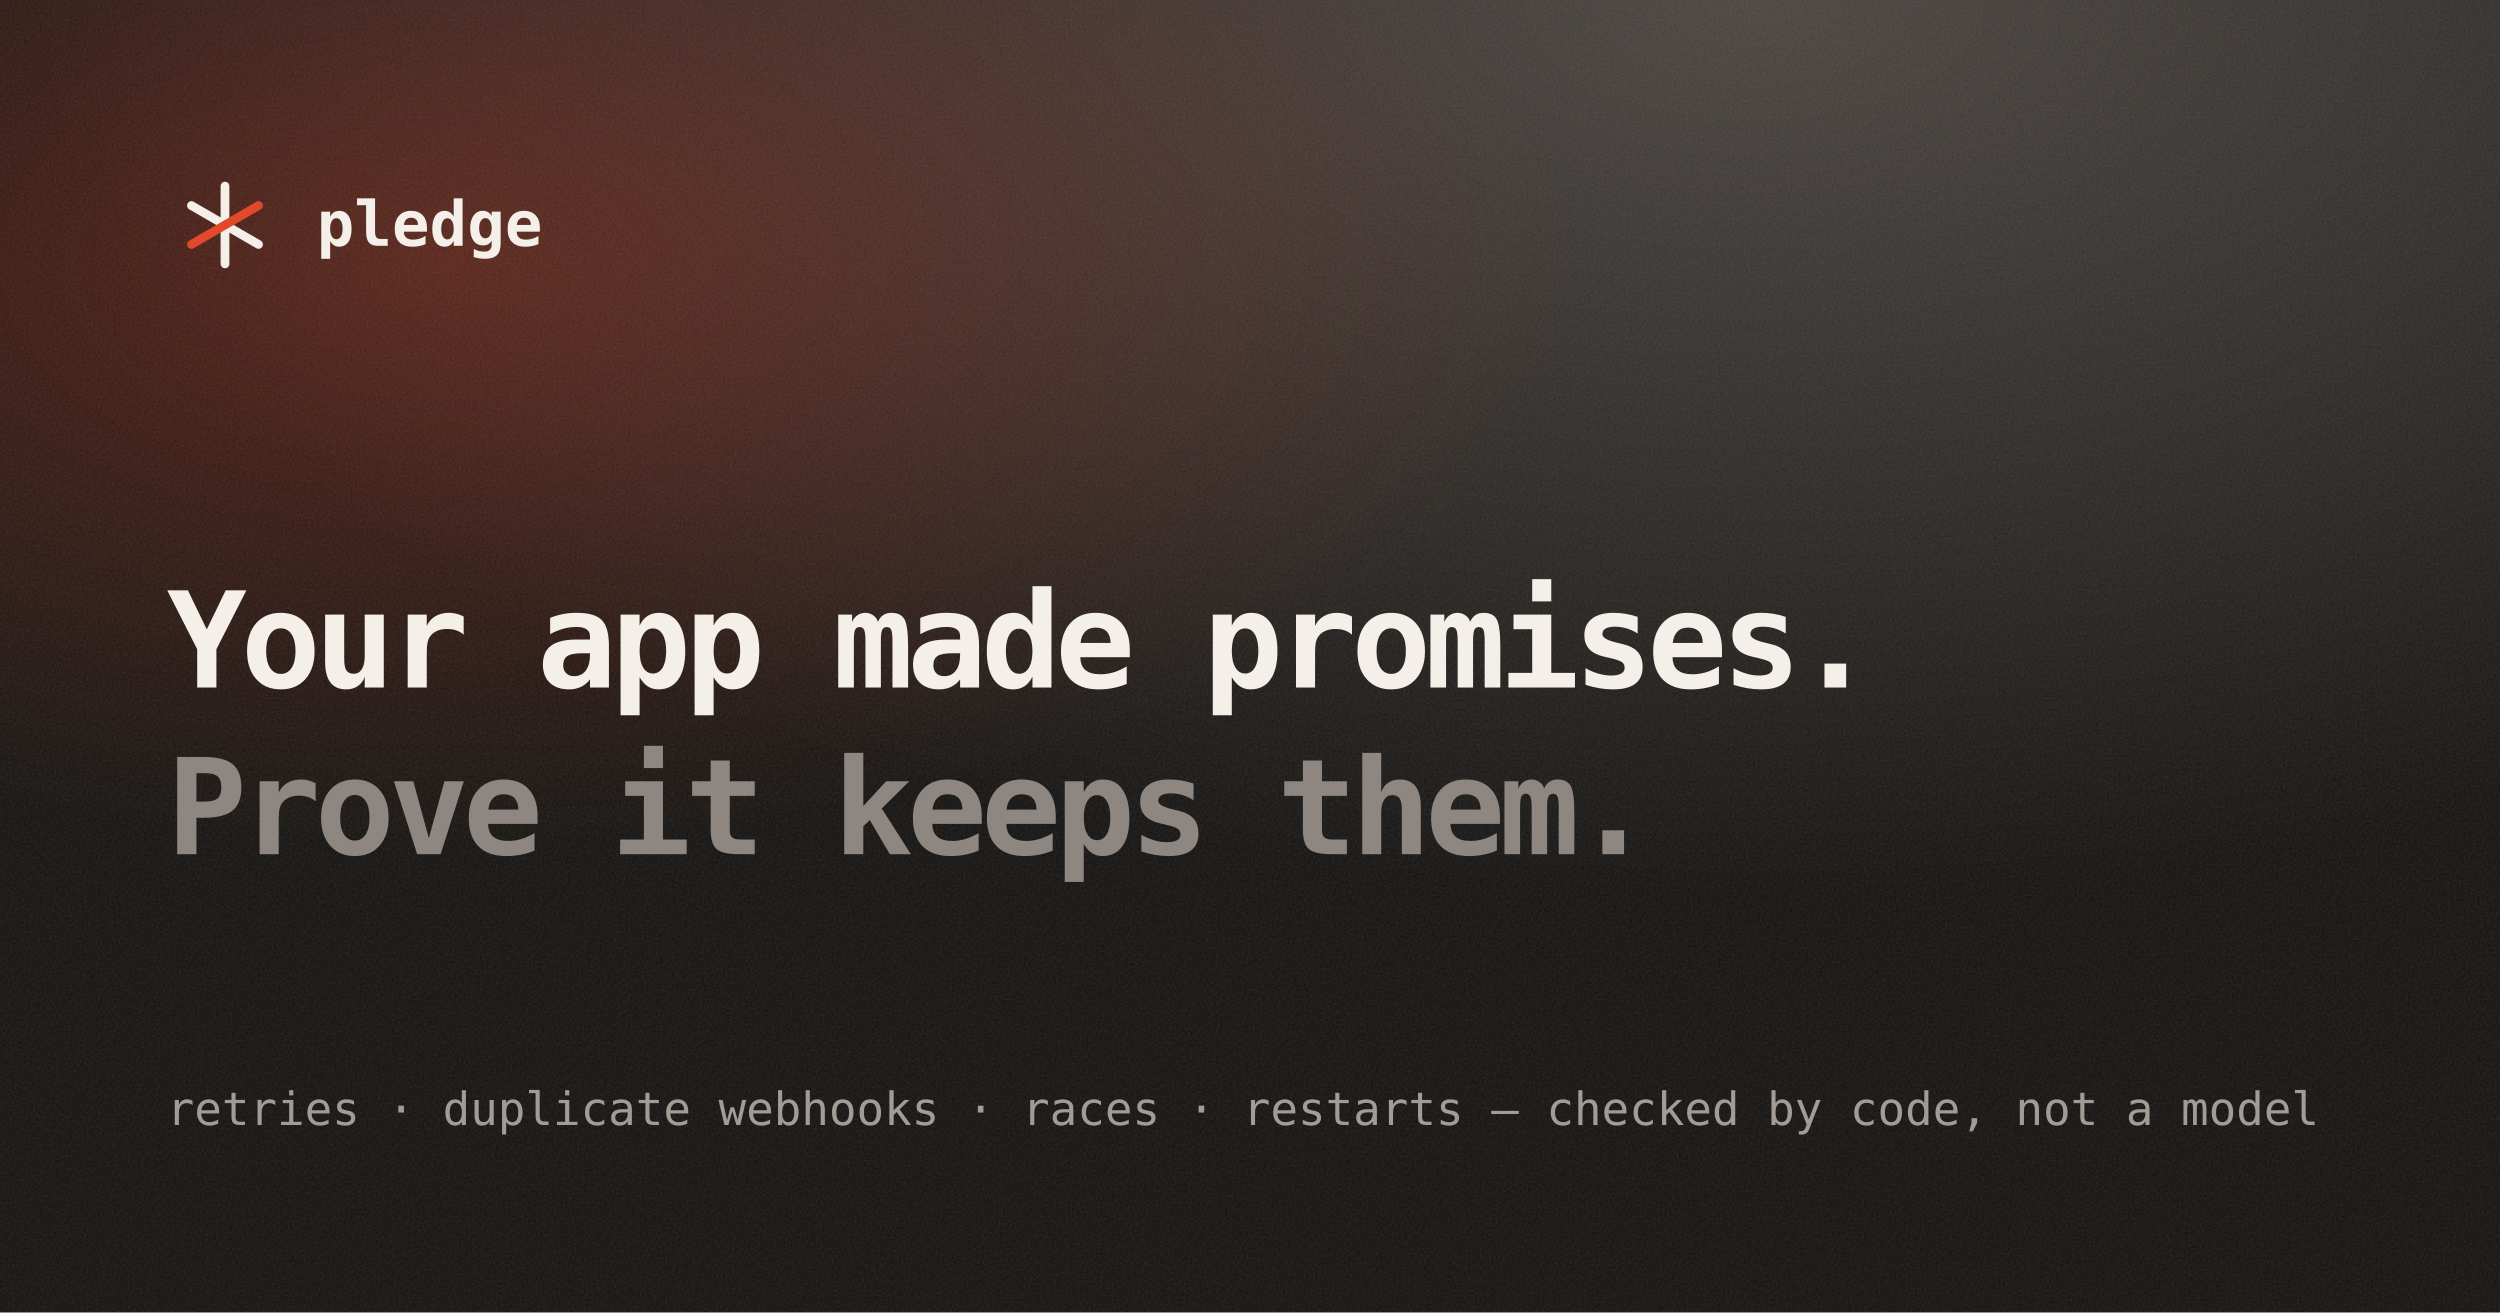
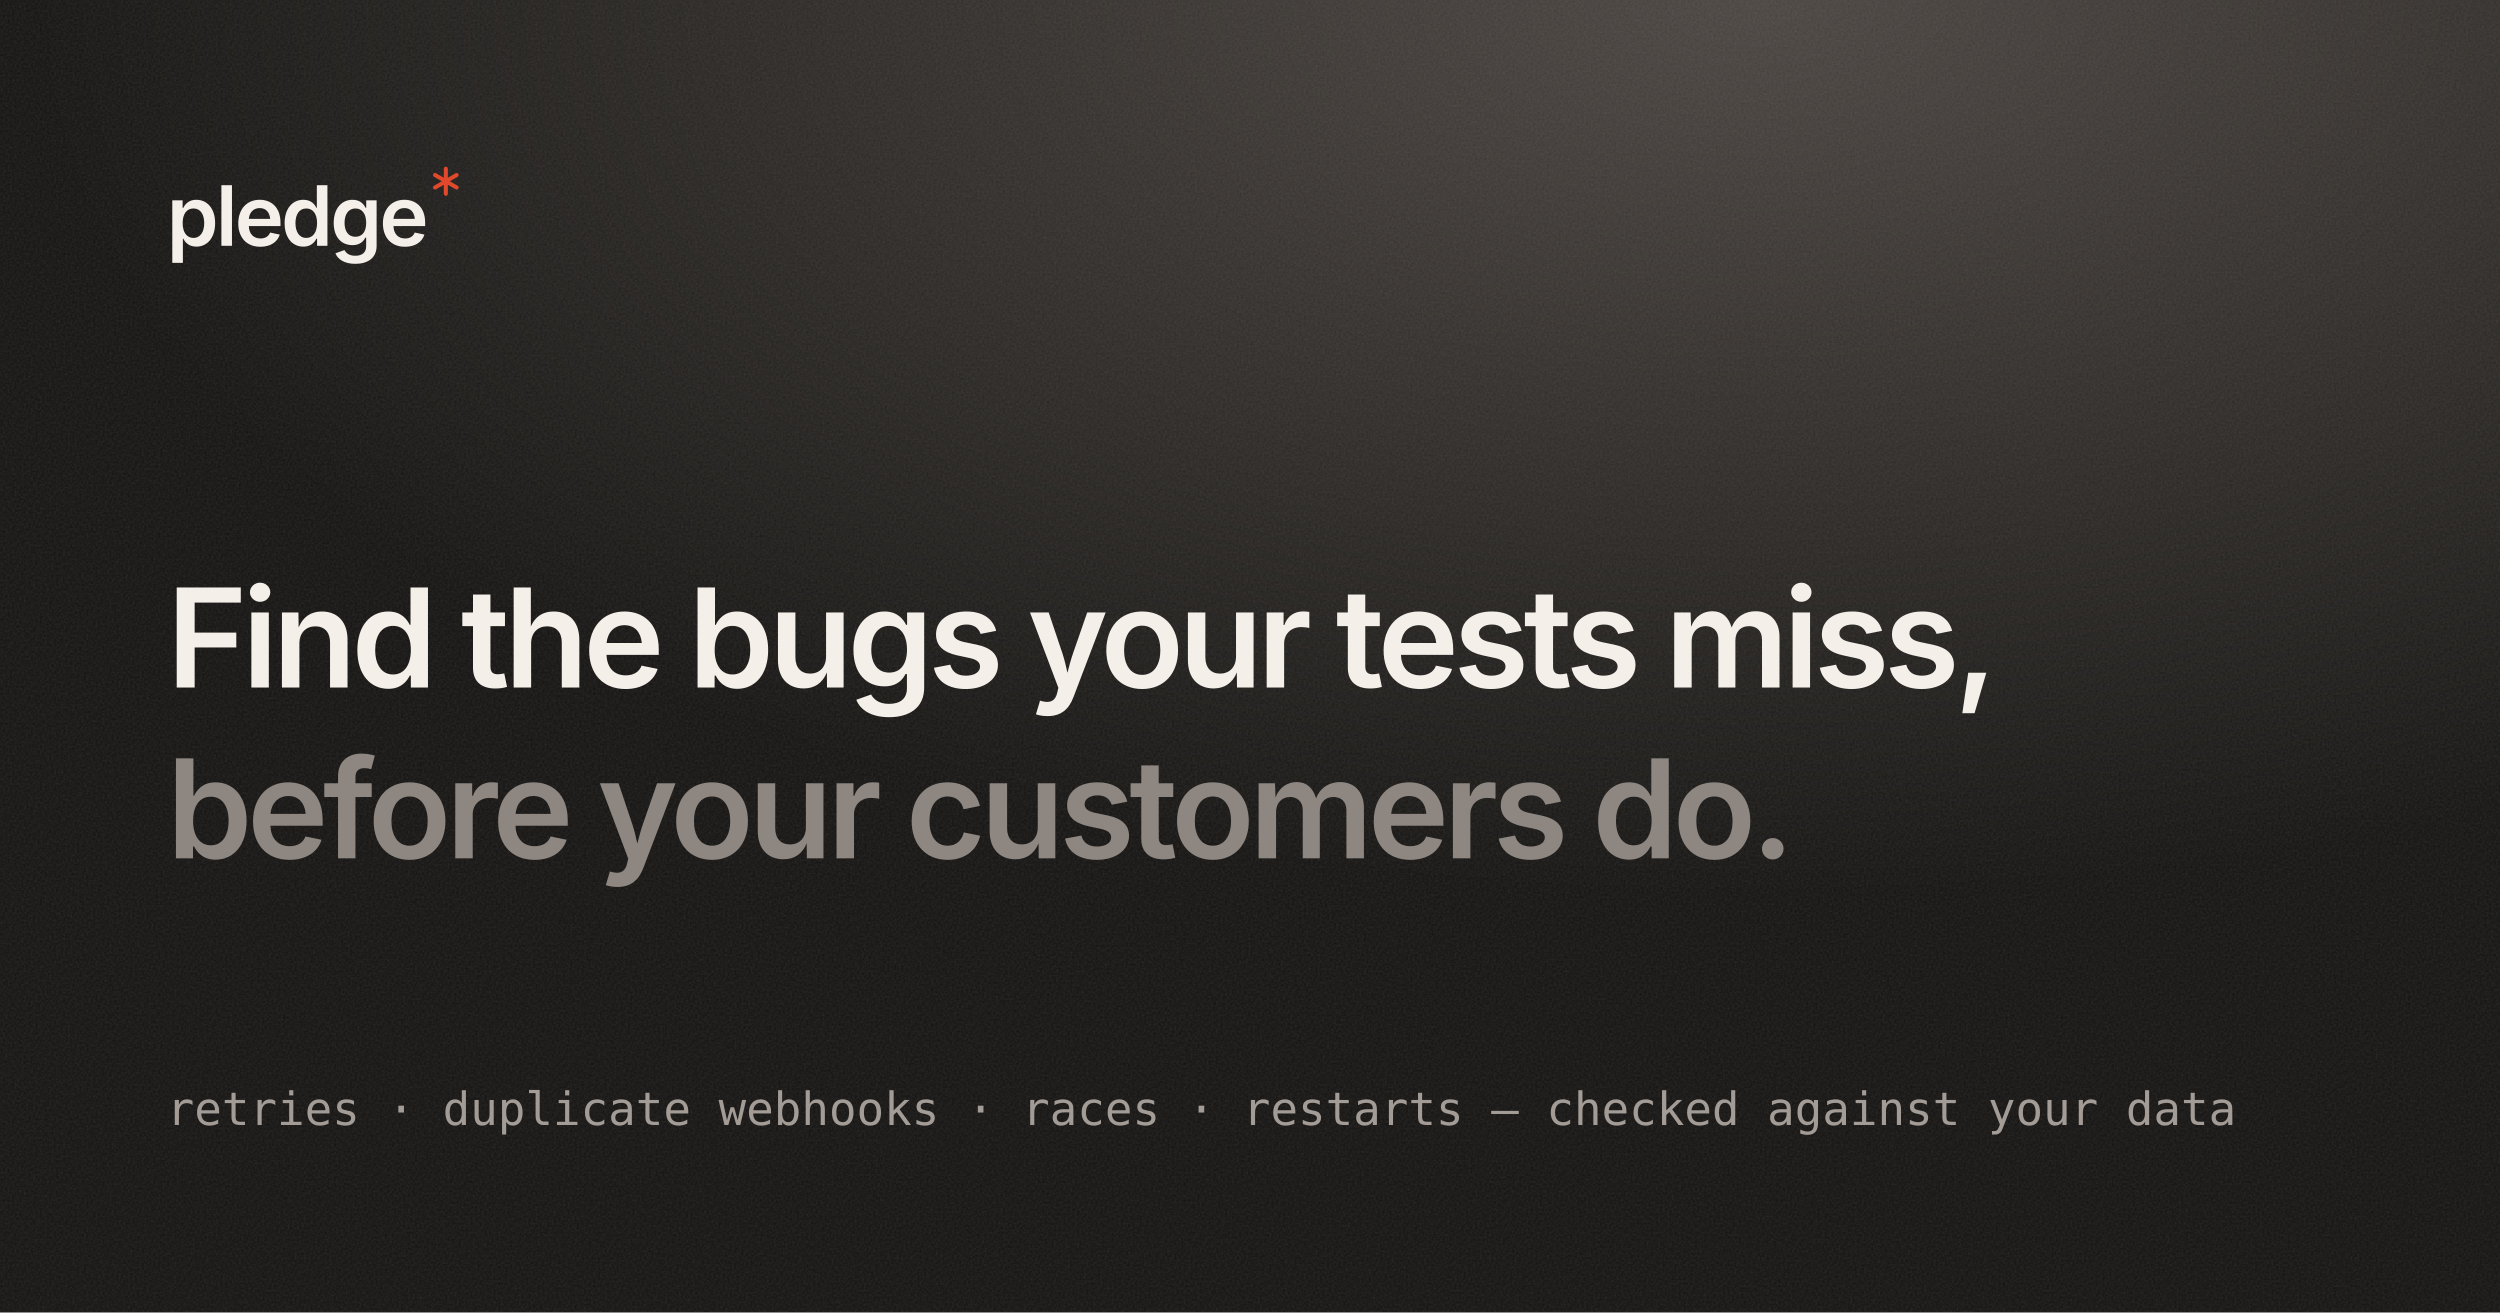
<svg xmlns="http://www.w3.org/2000/svg" width="1200" height="630" viewBox="0 0 1200 630">
  <defs>
    <radialGradient id="g" cx="70%" cy="0%" r="95%">
      <stop offset="0" stop-color="#4A4440" />
      <stop offset=".72" stop-color="#141311" />
-     </radialGradient>
-     <radialGradient id="s" cx="18%" cy="20%" r="45%">
-       <stop offset="0" stop-color="#C8361D" stop-opacity=".35" />
-       <stop offset="1" stop-color="#C8361D" stop-opacity="0" />
    </radialGradient>
    <filter id="n">
      <feTurbulence type="fractalNoise" baseFrequency=".9" numOctaves="3" stitchTiles="stitch" />
      <feColorMatrix values="0 0 0 0 1  0 0 0 0 1  0 0 0 0 1  0 0 0 .09 0" />
    </filter>
  </defs>
  <rect width="1200" height="630" fill="url(#g)" />
-   <rect width="1200" height="630" fill="url(#s)" />
  <rect width="1200" height="630" filter="url(#n)" />
-   <g transform="translate(80 80) scale(2.333)">
-     <g fill="none" stroke-width="1.8" stroke-linecap="round">
-       <path stroke="#F4EFE9" d="M12 4v16M5.1 8l13.8 8" />
-       <path stroke="#E2482B" d="M5.1 16L18.9 8" />
-     </g>
+   <text x="80" y="118" font-family="Geist, Inter, DejaVu Sans, sans-serif" font-size="40" font-weight="600" letter-spacing="-1.4" fill="#F4EFE9">pledge</text>
+   <g transform="translate(205 78) scale(.75)" fill="none" stroke="#E2482B" stroke-width="2.6" stroke-linecap="round">
+     <path d="M12 4v16M5.1 8l13.8 8M5.1 16L18.9 8" />
  </g>
-   <text x="152" y="118" font-family="Geist Mono, DejaVu Sans Mono, monospace" font-size="30" font-weight="600" fill="#F4EFE9">pledge</text>
-   <text x="80" y="330" font-family="Geist Mono, DejaVu Sans Mono, monospace" font-size="64" font-weight="700" letter-spacing="-3" fill="#F4EFE9">Your app made promises.</text>
-   <text x="80" y="410" font-family="Geist Mono, DejaVu Sans Mono, monospace" font-size="64" font-weight="700" letter-spacing="-3" fill="#8E8781">Prove it keeps them.</text>
-   <text x="80" y="540" font-family="Geist Mono, DejaVu Sans Mono, monospace" font-size="22" fill="#A39C96">retries · duplicate webhooks · races · restarts — checked by code, not a model</text>
+   <text x="80" y="330" font-family="Geist, Inter, DejaVu Sans, sans-serif" font-size="66" font-weight="600" letter-spacing="-2.6" fill="#F4EFE9">Find the bugs your tests miss,</text>
+   <text x="80" y="412" font-family="Geist, Inter, DejaVu Sans, sans-serif" font-size="66" font-weight="600" letter-spacing="-2.6" fill="#8E8781">before your customers do.</text>
+   <text x="80" y="540" font-family="Geist Mono, DejaVu Sans Mono, monospace" font-size="22" fill="#A39C96">retries · duplicate webhooks · races · restarts — checked against your data</text>
</svg>
